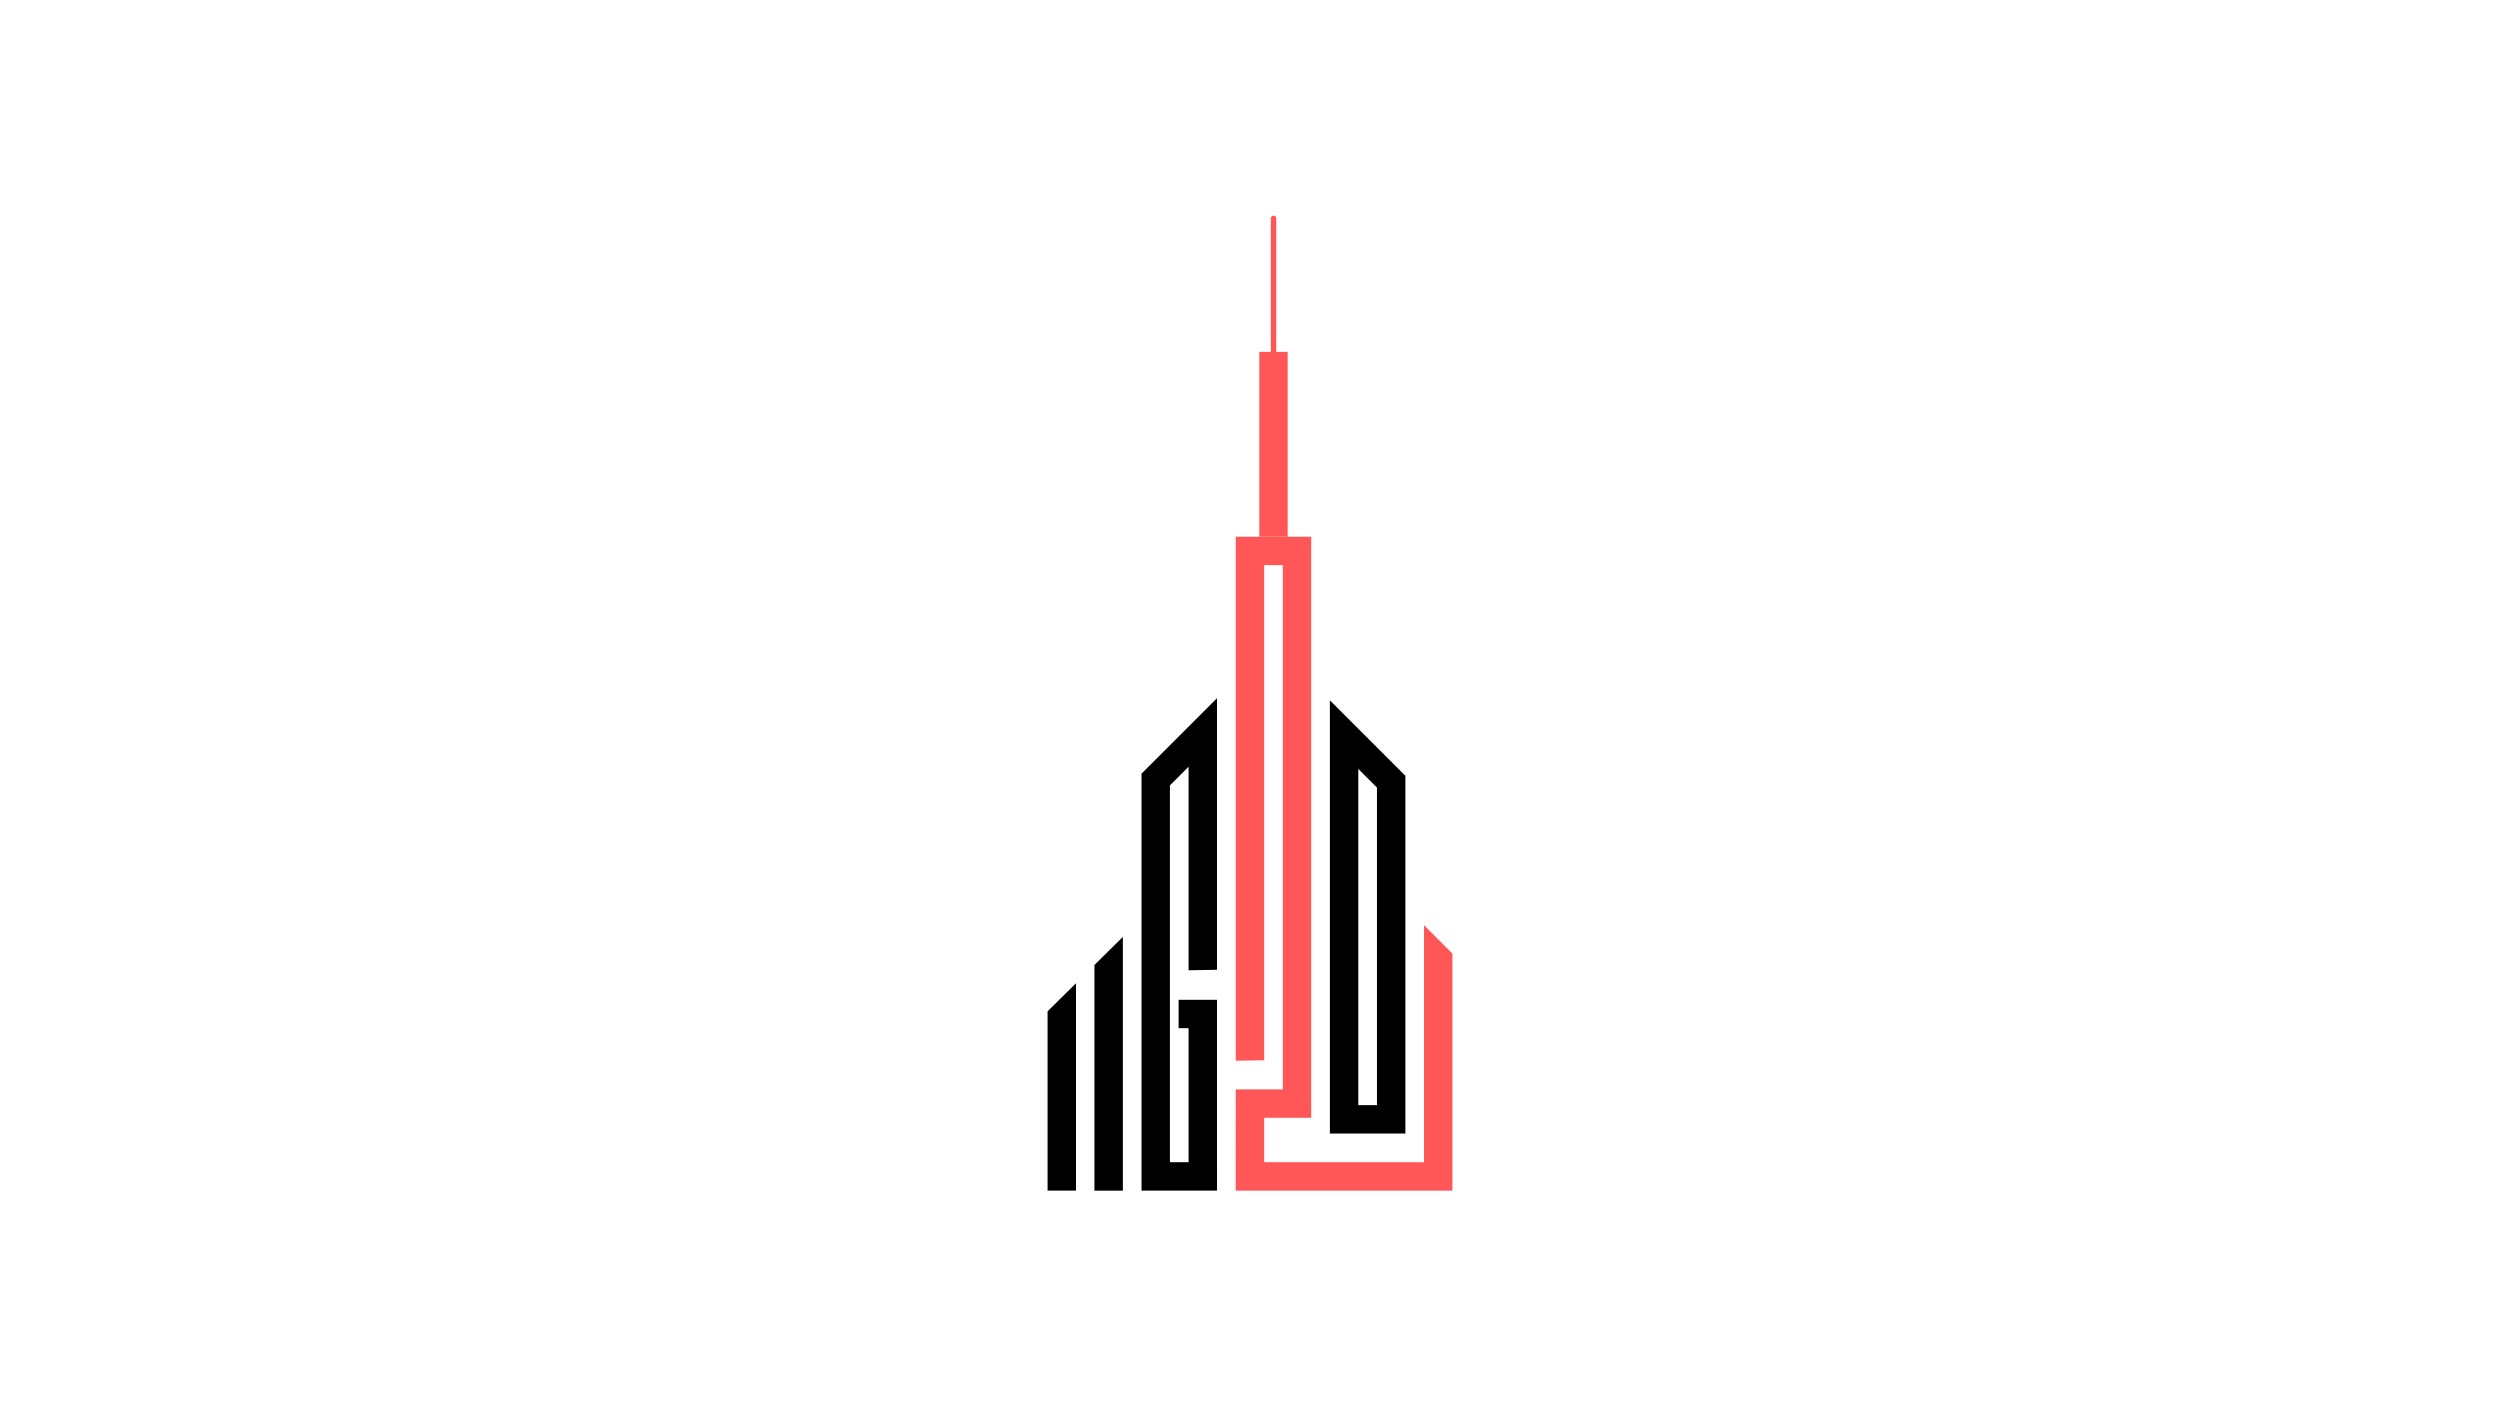
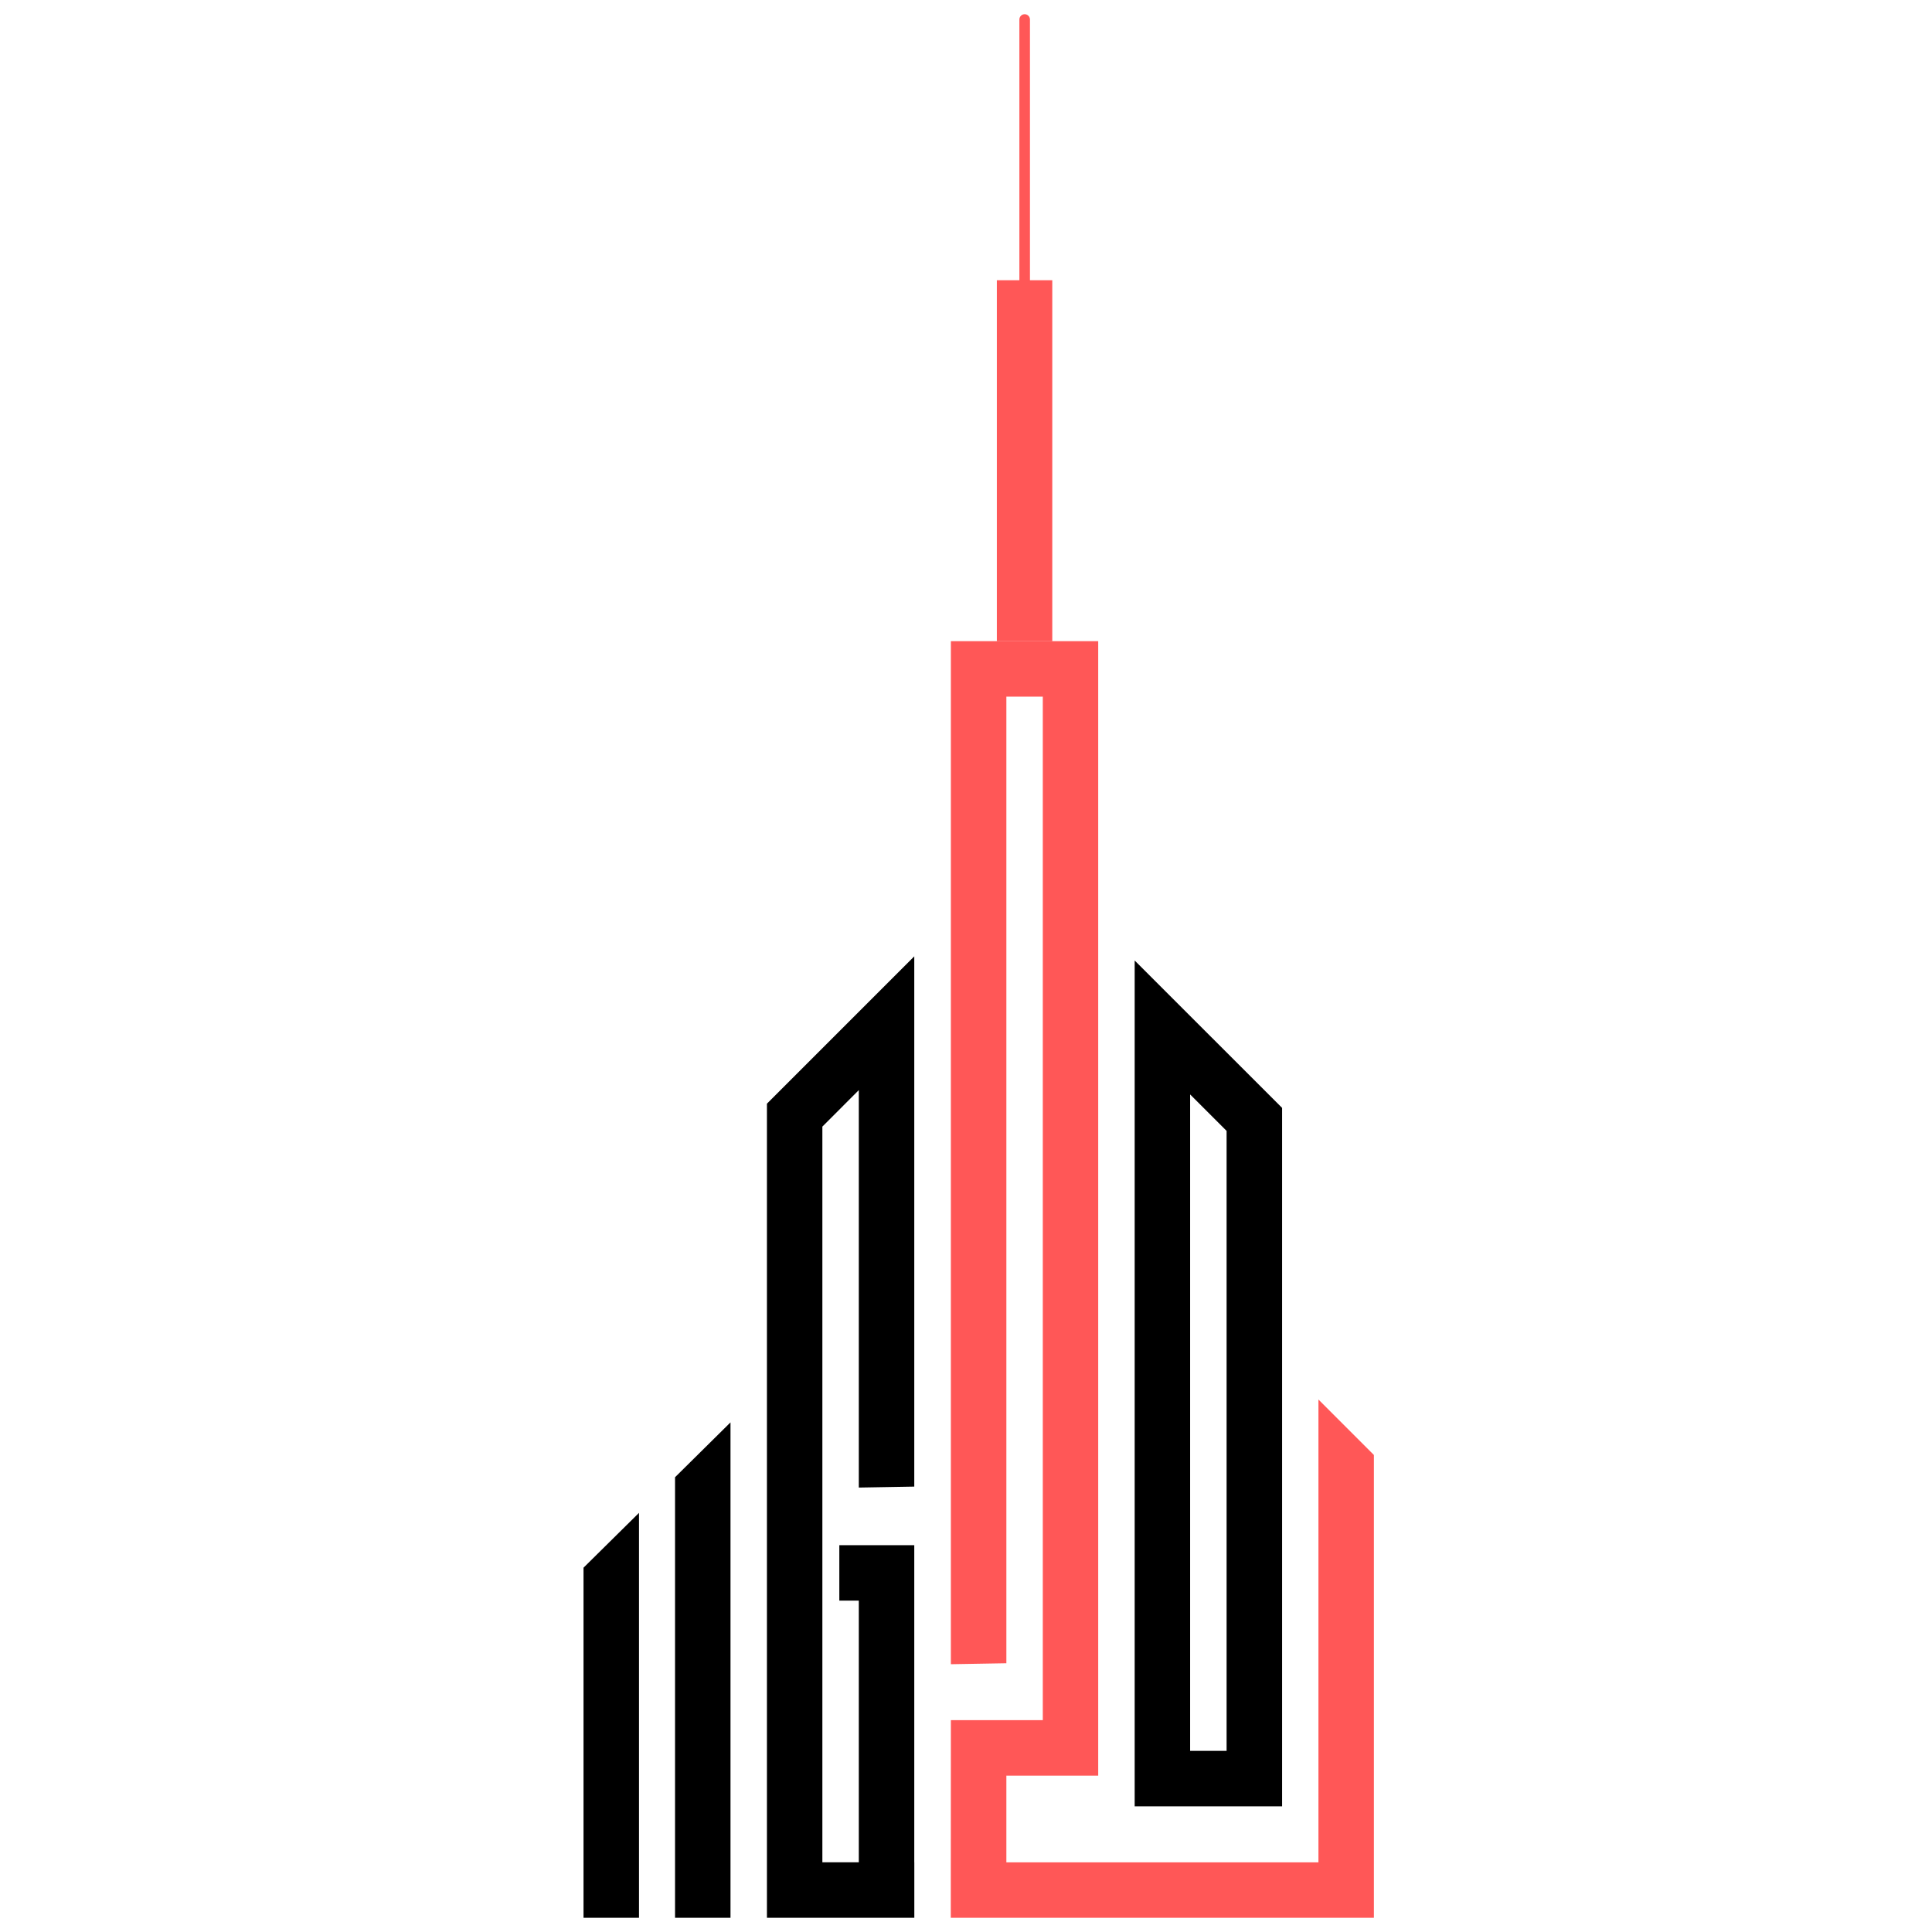
- <svg xmlns="http://www.w3.org/2000/svg" id="Layer_1" data-name="Layer 1" viewBox="0 0 1920 1080">
-   <defs>
-     <style>.cls-1{fill:#ff5757;}</style>
-   </defs>
-   <path class="cls-1" d="M988.94,270.23v142h-21.8v-142H976V167.67a2.08,2.08,0,0,1,2.08-2.08h0a2.08,2.08,0,0,1,2.08,2.08V270.23Z" />
-   <polygon points="862.36 719.53 862.36 914.41 840.54 914.41 840.54 741.11 862.36 719.53" />
-   <polygon points="826.37 755.12 826.37 914.4 804.54 914.4 804.54 776.69 826.37 755.12" />
-   <polygon class="cls-1" points="1115.46 732.36 1115.46 914.41 949.01 914.41 949.05 836.67 985.21 836.67 985.21 434.04 970.88 434.04 970.88 814.28 949.05 814.66 949.05 412.21 1007.01 412.21 1007.01 858.49 970.88 858.49 970.88 892.59 1093.64 892.59 1093.64 710.53 1115.46 732.36" />
-   <polygon points="934.67 892.58 934.67 914.4 876.69 914.4 876.69 594.16 934.65 536.2 934.65 744.79 912.83 745.17 912.83 588.83 898.5 603.18 898.5 892.58 912.83 892.58 912.83 789.65 905.17 789.65 905.17 767.83 934.65 767.83 934.65 892.58 934.67 892.58" />
-   <path d="M1021.35,537.84V870.57h58V595.82Zm21.82,310.91V590.53l14.34,14.33V848.75Z" />
+ <svg xmlns="http://www.w3.org/2000/svg" id="eJATjzZvqdL1" viewBox="575 160 760 760" shape-rendering="geometricPrecision" text-rendering="geometricPrecision">
+   <path d="M988.94,270.23v142h-21.8v-142h8.86v-102.56c0-.552.219-1.081.609-1.471s.919-.609,1.471-.609v0c.552,0,1.081.219,1.471.609s.609.919.609,1.471v102.56Z" fill="#ff5757" />
+   <polygon points="862.36,719.53 862.36,914.41 840.54,914.41 840.54,741.11 862.36,719.53" />
+   <polygon points="826.37,755.12 826.37,914.4 804.54,914.4 804.54,776.69 826.37,755.12" />
+   <polygon points="1115.46,732.36 1115.46,914.41 949.01,914.41 949.05,836.67 985.21,836.67 985.21,434.04 970.88,434.04 970.88,814.28 949.05,814.66 949.05,412.21 1007.01,412.21 1007.01,858.49 970.88,858.49 970.88,892.59 1093.64,892.59 1093.64,710.53 1115.46,732.36" fill="#ff5757" />
+   <polygon points="934.67,892.58 934.67,914.4 876.69,914.4 876.69,594.16 934.65,536.2 934.65,744.79 912.83,745.17 912.83,588.83 898.5,603.18 898.5,892.58 912.83,892.58 912.83,789.65 905.17,789.65 905.17,767.83 934.65,767.83 934.65,892.58 934.67,892.58" />
+   <path d="M1021.35,537.84v332.73h58v-274.75Zm21.82,310.91v-258.22l14.34,14.33v243.89Z" />
</svg>
